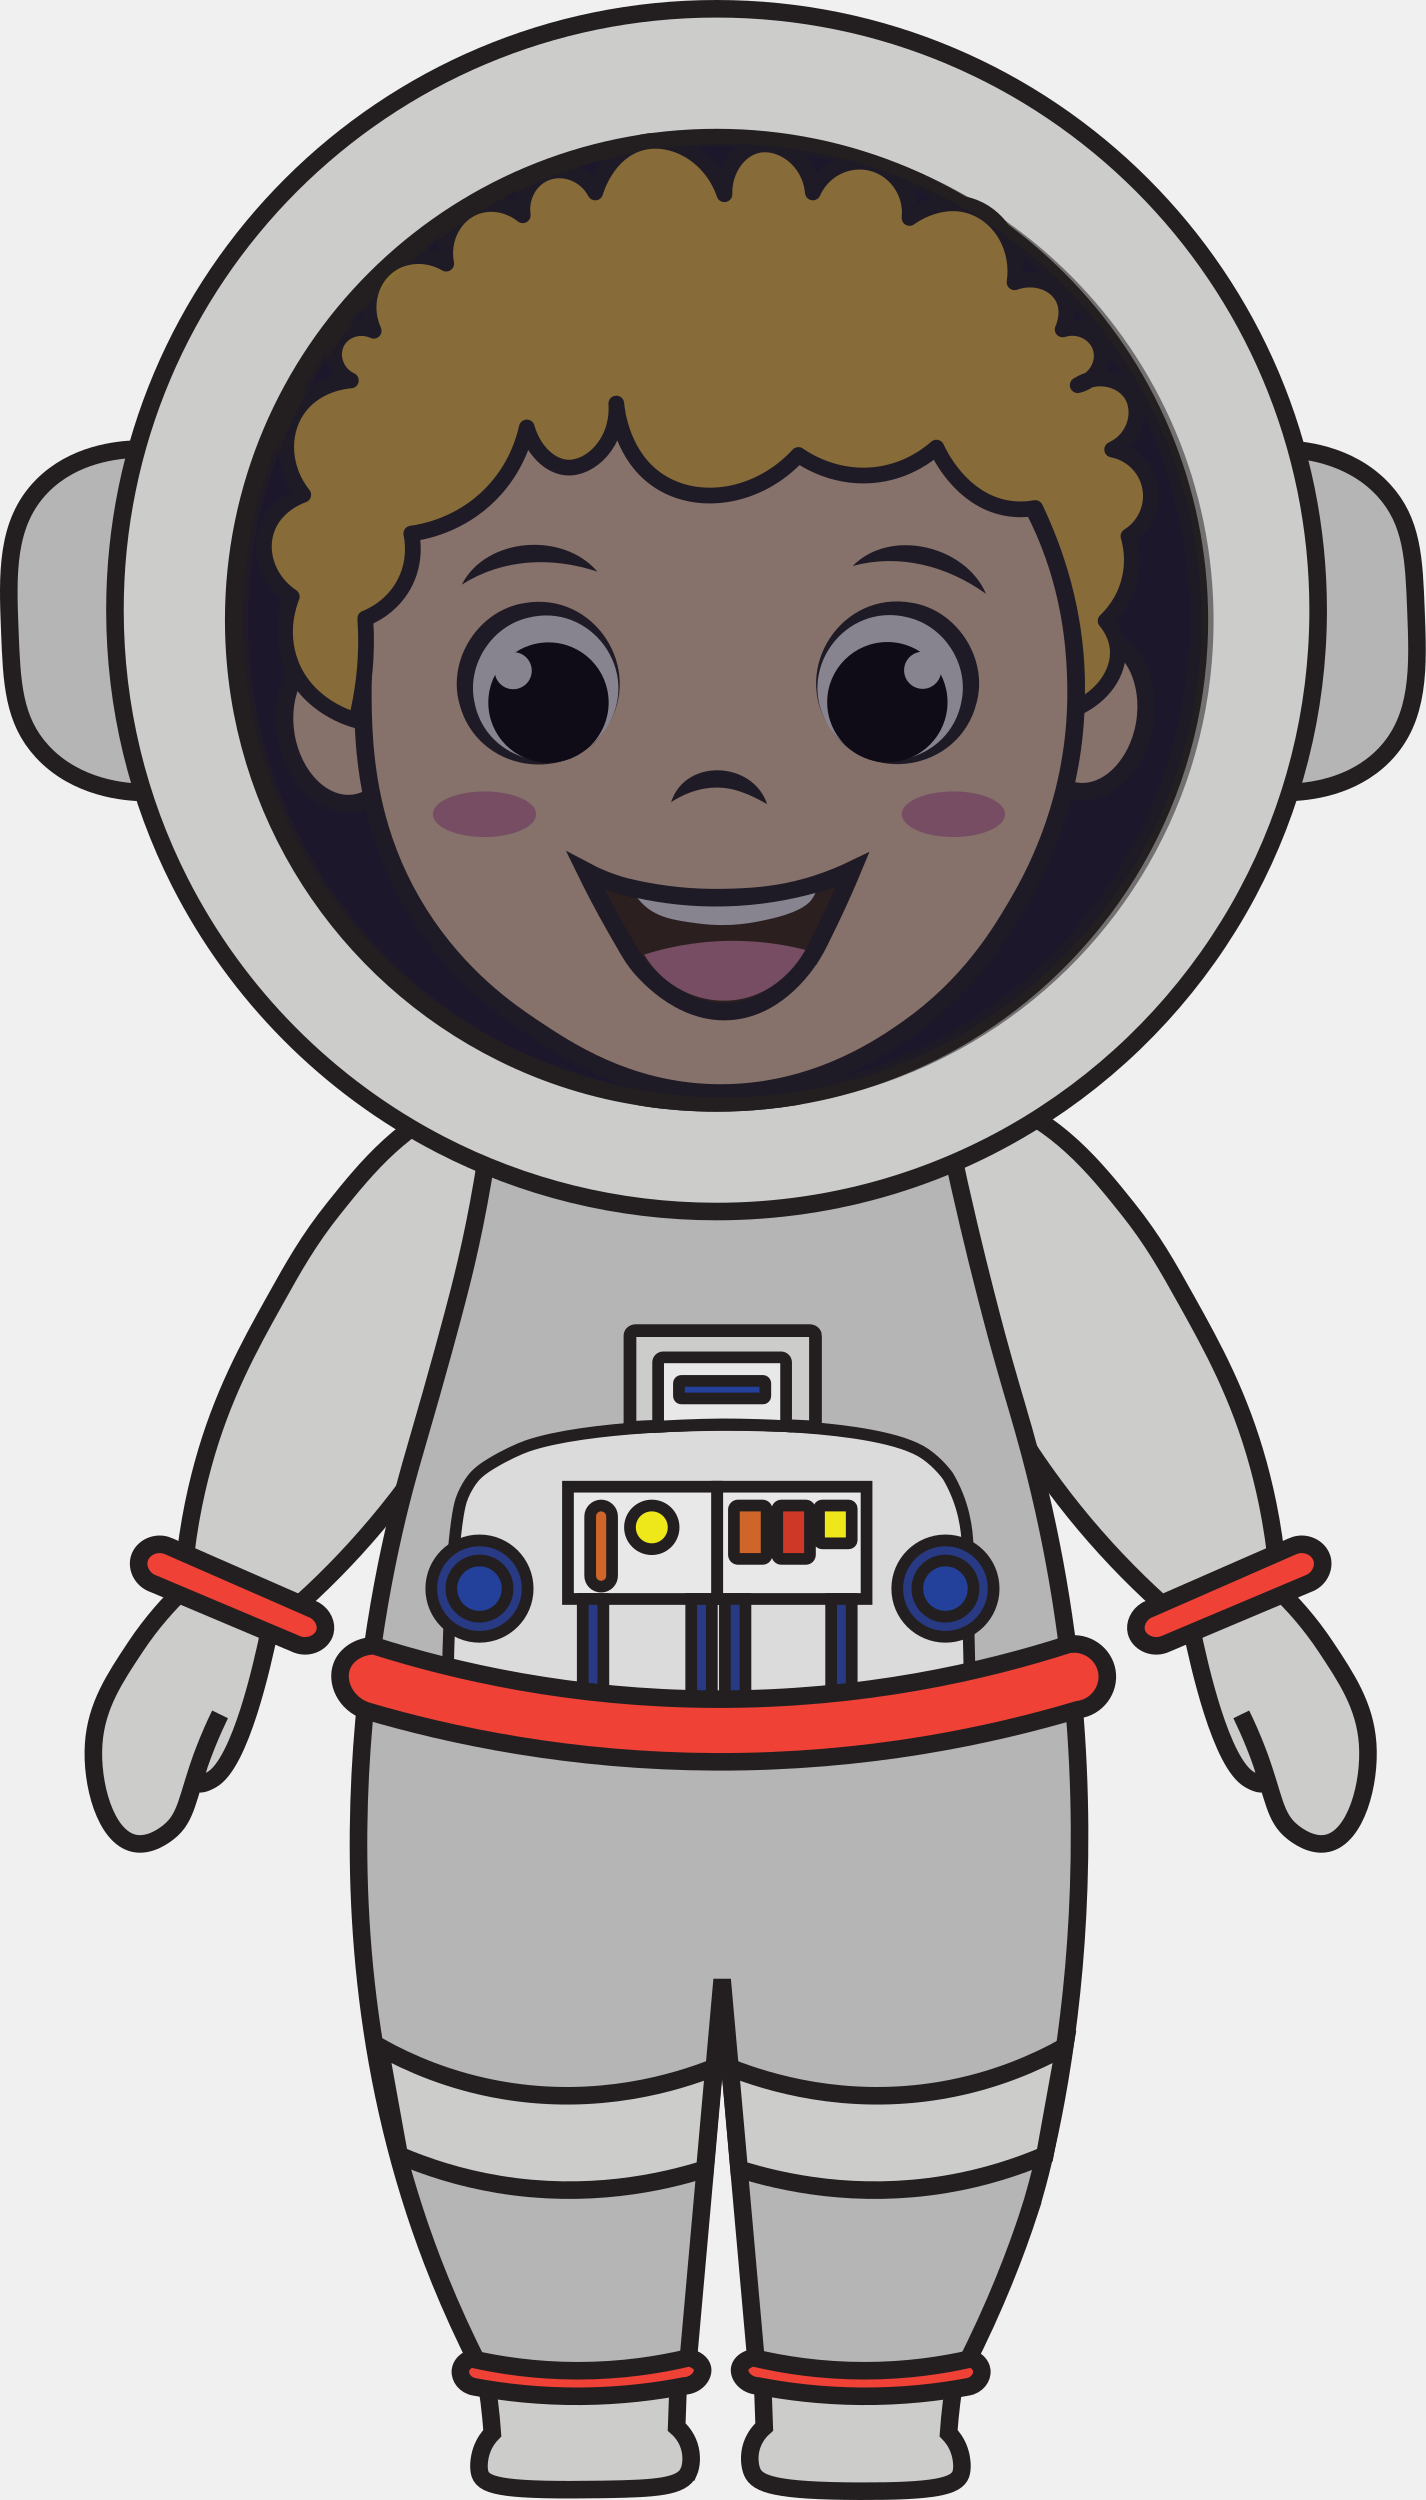
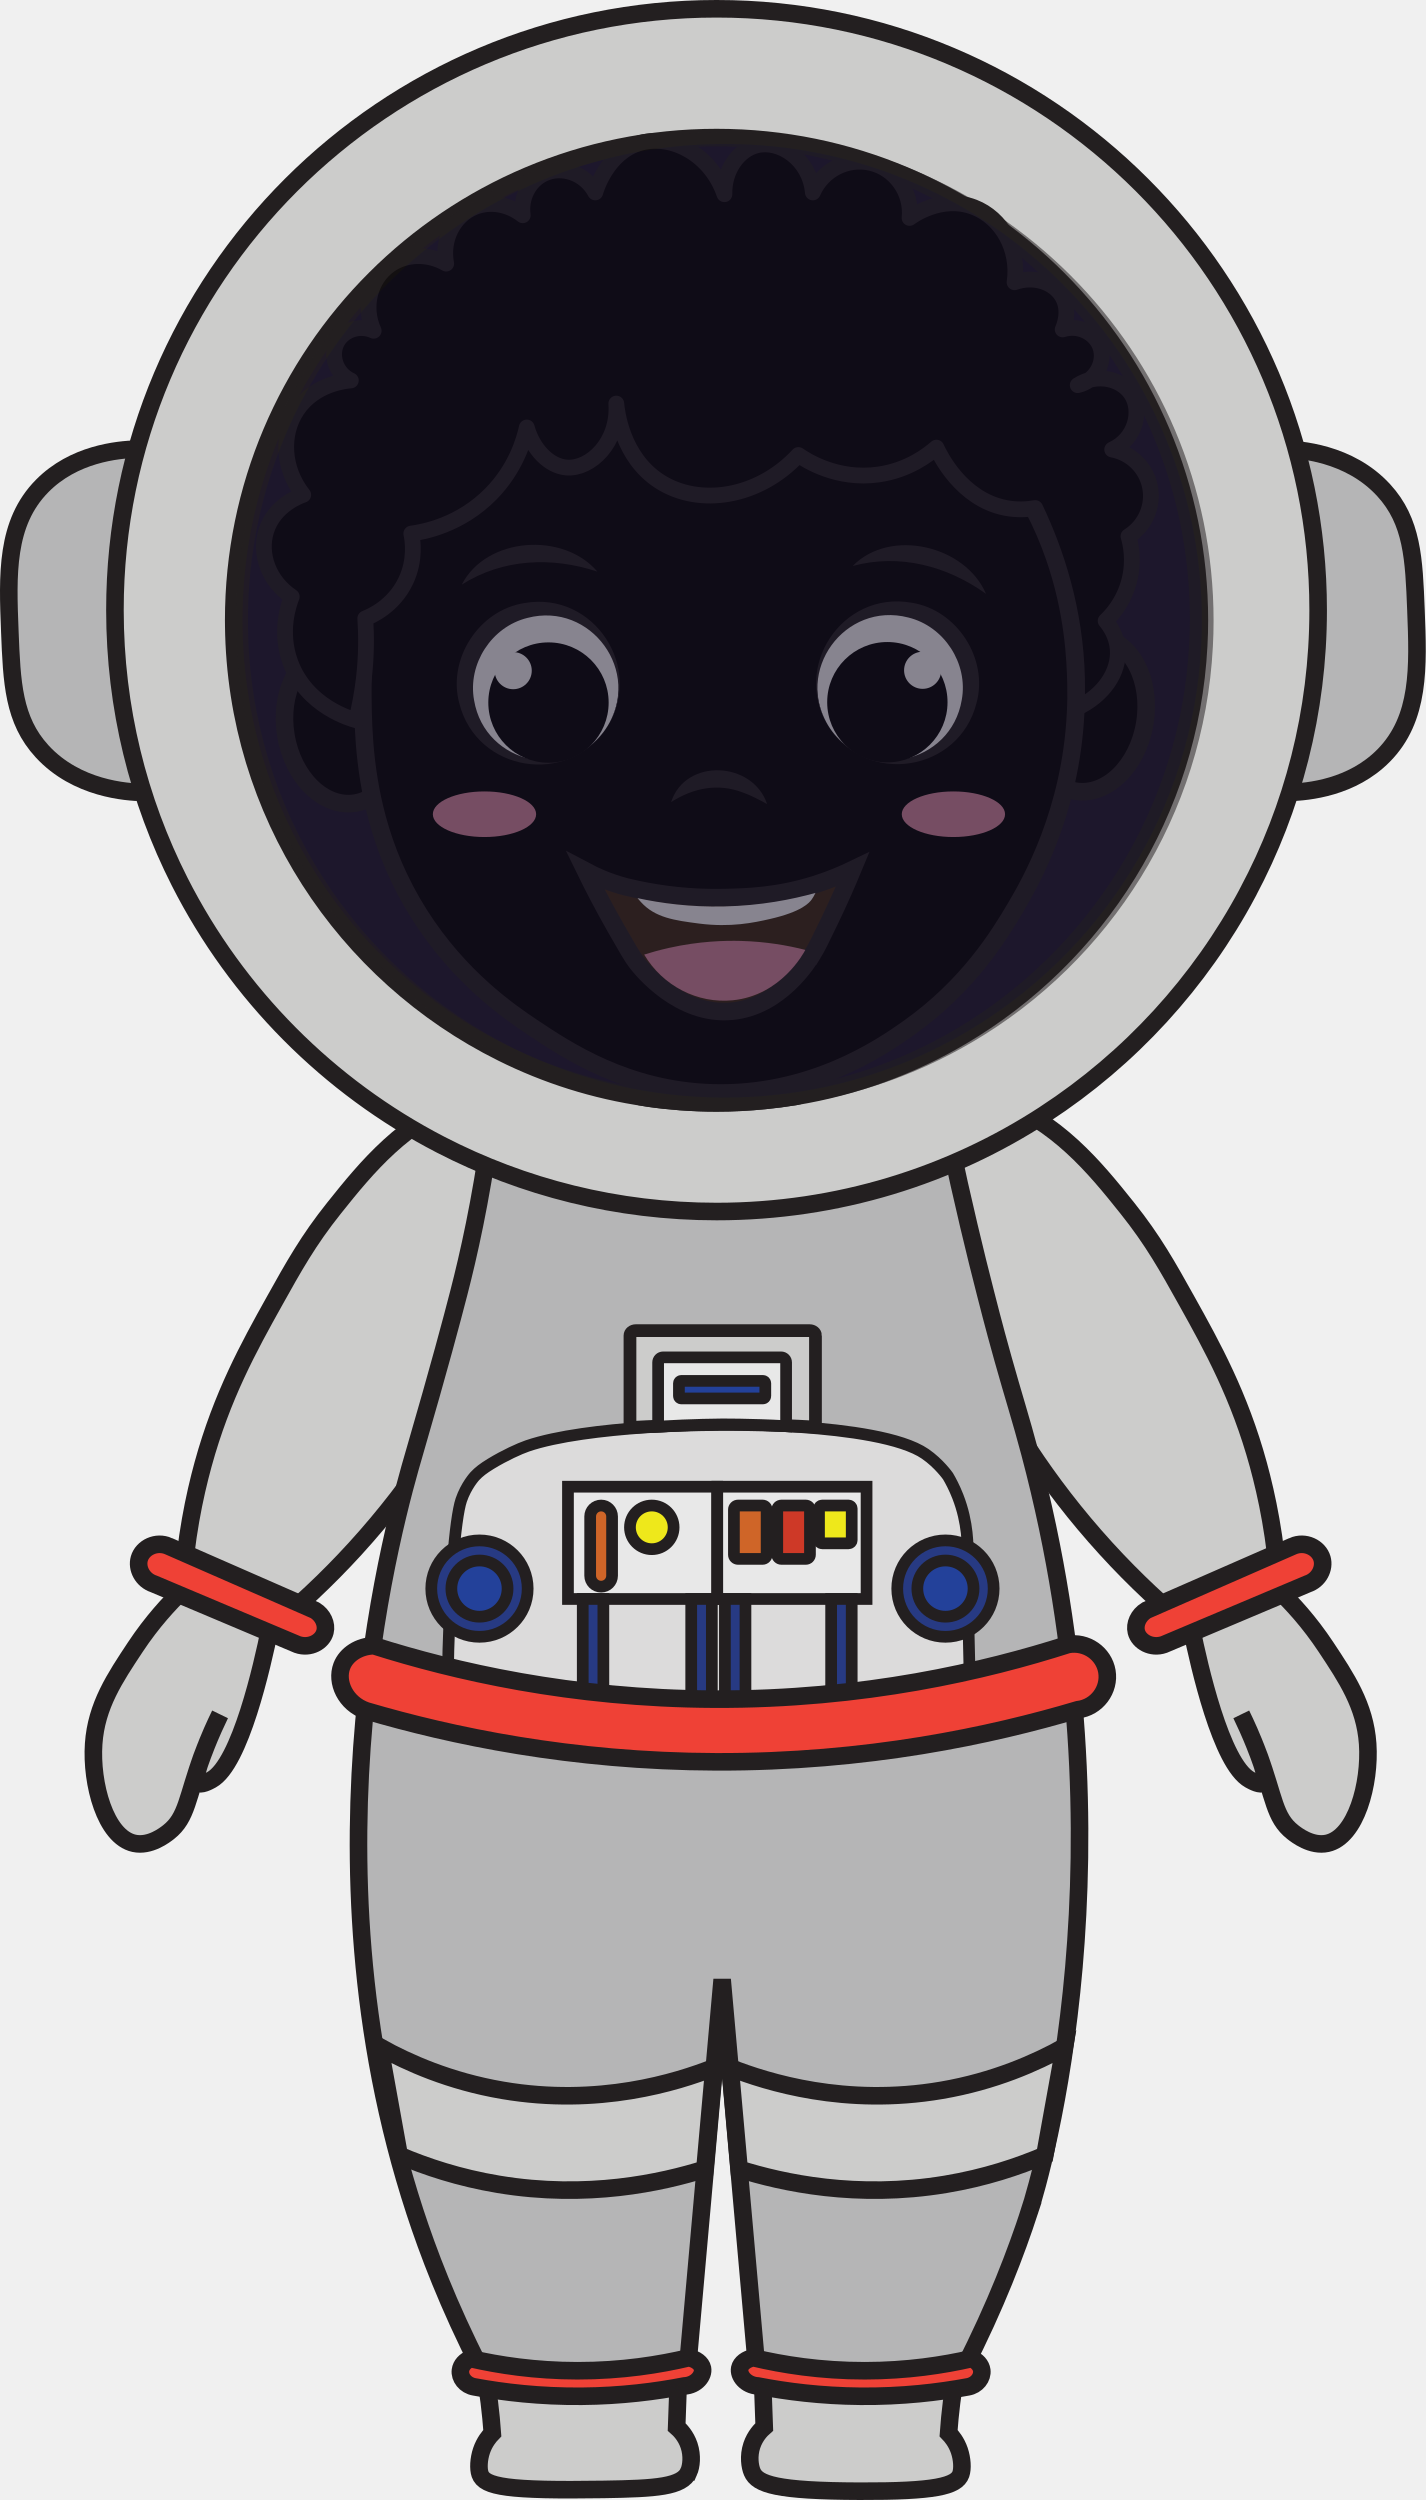
<svg xmlns="http://www.w3.org/2000/svg" id="Layer_2" data-name="Layer 2" viewBox="0 0 243.43 426.836">
  <defs>
    <style>
-       .cls-1 {
+       .astro-short-curly .cls-1 {
        fill: #fff;
      }

-       .cls-2 {
-         fill: #ffcb48;
+       .astro-short-curly .cls-2 {
+         fill: #hairColor;
        stroke-linecap: round;
        stroke-linejoin: round;
        stroke-width: 2.69px;
      }

-       .cls-2, .cls-3, .cls-4, .cls-5, .cls-6, .cls-7, .cls-8, .cls-9, .cls-10, .cls-11, .cls-12, .cls-13, .cls-14, .cls-15, .cls-16, .cls-17 {
+       .astro-short-curly .cls-2, .astro-short-curly .cls-3, .astro-short-curly .cls-4, .astro-short-curly .cls-5, .astro-short-curly .cls-6, .astro-short-curly .cls-7, .astro-short-curly .cls-8, .astro-short-curly .cls-9, .astro-short-curly .cls-10, .astro-short-curly .cls-11, .astro-short-curly .cls-12, .astro-short-curly .cls-13, .astro-short-curly .cls-14, .astro-short-curly .cls-15, .astro-short-curly .cls-16, .astro-short-curly .cls-17 {
        stroke: #231f20;
      }

-       .cls-3 {
+       .astro-short-curly .cls-3 {
        fill: #23419a;
      }

-       .cls-3, .cls-4, .cls-5, .cls-6, .cls-7, .cls-8, .cls-9, .cls-10, .cls-11, .cls-12, .cls-13, .cls-14, .cls-15, .cls-16, .cls-17 {
+       .astro-short-curly .cls-3, .astro-short-curly .cls-4, .astro-short-curly .cls-5, .astro-short-curly .cls-6, .astro-short-curly .cls-7, .astro-short-curly .cls-8, .astro-short-curly .cls-9, .astro-short-curly .cls-10, .astro-short-curly .cls-11, .astro-short-curly .cls-12, .astro-short-curly .cls-13, .astro-short-curly .cls-14, .astro-short-curly .cls-15, .astro-short-curly .cls-16, .astro-short-curly .cls-17 {
        stroke-miterlimit: 10;
      }

-       .cls-3, .cls-4, .cls-6, .cls-7, .cls-8, .cls-9, .cls-12, .cls-13, .cls-17 {
+       .astro-short-curly .cls-3, .astro-short-curly .cls-4, .astro-short-curly .cls-6, .astro-short-curly .cls-7, .astro-short-curly .cls-8, .astro-short-curly .cls-9, .astro-short-curly .cls-12, .astro-short-curly .cls-13, .astro-short-curly .cls-17 {
        stroke-width: 2px;
      }

-       .cls-4 {
+       .astro-short-curly .cls-4 {
        fill: #ce3927;
      }

-       .cls-5 {
-         fill: #fcd8b1;
+       .astro-short-curly .cls-5 {
+         fill: #skinColor;
      }

-       .cls-5, .cls-10, .cls-11, .cls-15, .cls-16 {
+       .astro-short-curly .cls-5, .astro-short-curly .cls-10, .astro-short-curly .cls-11, .astro-short-curly .cls-15, .astro-short-curly .cls-16 {
        stroke-width: 3px;
      }

-       .cls-6, .cls-17 {
+       .astro-short-curly .cls-6, .astro-short-curly .cls-17 {
        fill: #1d172c;
      }

-       .cls-7 {
+       .astro-short-curly .cls-7 {
        fill: #eee81b;
      }

-       .cls-8 {
+       .astro-short-curly .cls-8 {
        fill: #273a83;
      }

-       .cls-9 {
+       .astro-short-curly .cls-9 {
        fill: #e8e8e8;
      }

-       .cls-10 {
+       .astro-short-curly .cls-10 {
        fill: #3d2912;
      }

-       .cls-18 {
+       .astro-short-curly .cls-18 {
        fill: #db8aa1;
      }

-       .cls-11 {
+       .astro-short-curly .cls-11 {
        fill: #ef4136;
      }

-       .cls-12 {
+       .astro-short-curly .cls-12 {
        fill: #dcdbdb;
      }

-       .cls-13 {
+       .astro-short-curly .cls-13 {
        fill: #cf6528;
      }

-       .cls-14 {
+       .astro-short-curly .cls-14 {
        stroke-width: 2.176px;
      }

-       .cls-14, .cls-16 {
+       .astro-short-curly .cls-14, .astro-short-curly .cls-16 {
        fill: #cccccb;
      }

-       .cls-15 {
+       .astro-short-curly .cls-15 {
        fill: #b5b5b6;
      }

-       .cls-19 {
+       .astro-short-curly .cls-19 {
        fill: #231f20;
      }

-       .cls-17 {
+       .astro-short-curly .cls-17 {
        opacity: .53;
      }
    </style>
  </defs>
-   <g id="Layer_1-2" data-name="Layer 1">
+   <g class="astro-short-curly" id="Layer_1-2" data-name="Layer 1">
    <path class="cls-6" d="m204.15,105.672c0,1.46-.04,2.92-.12,4.36v.01c-1.48,28.43-17.38,53.04-40.52,66.67-10.01,5.91-21.37,9.75-33.51,10.95-2.72.28-5.49.42-8.28.42-2.09,0-4.16-.08-6.2-.23-10.88-.81-21.16-3.72-30.45-8.35-26.87-13.35-45.42-40.92-45.78-72.86v-.01c-.01-.32-.01-.64-.01-.96,0-45.51,36.91-82.4,82.44-82.4,45.52,0,82.43,36.89,82.43,82.4Z" />
    <path class="cls-16" d="m93.496,184.914c-3.214.042-8.191.459-13.758,2.541-10.745,4.019-17.085,11.767-22.701,18.803-4.398,5.51-6.857,9.923-10.235,15.986-4.266,7.655-8.918,16.053-12.136,27.805-1.472,5.376-3.013,12.694-3.54,21.541-2.179,2.097-5.149,5.284-8.026,9.631-3.465,5.236-6.662,9.98-7.108,16.51-.464,6.784,1.989,15.913,6.905,16.987,2.706.591,5.295-1.446,5.885-1.911,3.177-2.5,3.13-5.891,5.809-13.147,1.124-3.044,2.239-5.445,2.981-6.955-.645,1.331-1.533,3.254-2.477,5.63-1.988,5.003-1.752,5.79-1.421,6.064.595.492,1.981-.277,2.446-.535,4.912-2.725,8.681-19.662,9.911-25.624,2.122-1.732,4.564-3.831,7.195-6.302,2.45-2.301,4.939-4.808,7.427-7.535,10.414-11.414,17.335-22.876,21.929-32.194,3.214-7.474,6.477-16.896,8.62-28.032,1.353-7.029,2.022-13.515,2.293-19.261Z" />
    <path class="cls-16" d="m156.004,184.914c3.214.042,8.191.459,13.758,2.541,10.745,4.019,17.085,11.767,22.701,18.803,4.398,5.51,6.857,9.923,10.235,15.986,4.266,7.655,8.918,16.053,12.136,27.805,1.472,5.376,3.013,12.694,3.54,21.541,2.179,2.097,5.149,5.284,8.026,9.631,3.465,5.236,6.662,9.98,7.108,16.51.464,6.784-1.989,15.913-6.905,16.987-2.706.591-5.295-1.446-5.885-1.911-3.177-2.5-3.13-5.891-5.809-13.147-1.124-3.044-2.239-5.445-2.981-6.955.645,1.331,1.533,3.254,2.477,5.63,1.988,5.003,1.752,5.79,1.421,6.064-.595.492-1.981-.277-2.446-.535-4.912-2.725-8.681-19.662-9.911-25.624-2.122-1.732-4.564-3.831-7.195-6.302-2.45-2.301-4.939-4.808-7.427-7.535-10.414-11.414-17.335-22.876-21.929-32.194-3.214-7.474-6.477-16.896-8.62-28.032-1.353-7.029-2.022-13.515-2.293-19.261Z" />
    <path class="cls-11" d="m220.703,263.994c2.11-.936,4.464.233,5.008,2.112.485,1.677-.539,3.686-2.478,4.325-8.174,3.45-16.348,6.9-24.522,10.35-2.13.741-4.27-.468-4.701-2.178-.328-1.302.351-2.833,1.72-3.669,8.324-3.646,16.649-7.293,24.973-10.939Z" />
    <path class="cls-15" d="m220.031,135.3c3.401-.097,10.82-.839,16.201-6.296,6.245-6.332,5.901-15.114,5.52-24.829-.343-8.746-.594-15.137-5.52-20.493-5.904-6.42-14.475-6.95-17.173-7.008.324,19.542.648,39.084.971,58.626Z" />
    <path class="cls-15" d="m23.399,76.674c-3.401.097-10.82.839-16.201,6.296-6.245,6.332-5.901,15.114-5.52,24.829.343,8.746.594,15.137,5.52,20.493,5.904,6.42,14.475,6.95,17.173,7.008-.324-19.542-.648-39.084-.971-58.626Z" />
    <path class="cls-15" d="m175.755,377.576c-2.18,6.67-5.68,16.02-11.23,26.83-3.96,1.49-10.53,3.4-18.81,3.21-7.1-.16-12.8-1.81-16.51-3.21-1.97-22.14-3.94-44.29-5.91-66.43-1.98,22.14-3.95,44.29-5.92,66.43-3.71,1.4-9.41,3.05-16.51,3.21-8.28.19-14.85-1.72-18.81-3.21-5.55-10.81-9.05-20.16-11.23-26.83-19.961-61.074-3.149-118.971-.1-129.45,4.404-15.133,6.411-22.755,7.6-27.35,1.674-6.469,3.754-15.714,5.367-27.459,26.12.308,52.24.617,78.36.925,2.341,11.063,4.522,20.008,6.202,26.534.235.911,1.34,5.331,2.993,11.226,1.822,6.497,3.044,10.233,4.607,16.124,18.01,67.871,2.013,122.985-.1,129.45Z" />
    <path class="cls-16" d="m122.343,1.5C65.614,1.5,19.624,47.47,19.624,104.17c0,16.69,3.99,32.45,11.06,46.39,9.76,19.23,25.4,34.98,44.55,44.88,14.11,7.29,30.13,11.41,47.11,11.41,20.67,0,39.92-6.11,56.03-16.61l.01-.01c14.52-9.47,26.49-22.51,34.67-37.87v-.01c7.66-14.37,12-30.77,12-48.18C225.054,47.47,179.064,1.5,122.343,1.5Zm82.31,108.75v.01c-1.48,28.43-17.38,53.04-40.52,66.67-8.58,5.06-18.14,8.6-28.34,10.27-.04.01-.07.01-.11.02-1.67.27-3.36.49-5.06.66-2.72.28-5.49.42-8.28.42-2.09,0-4.16-.08-6.2-.23-1.82-.14-3.63-.33-5.41-.59-.17-.02-.33-.05-.5-.08-8.71-1.26-16.96-3.9-24.54-7.68-26.87-13.35-45.42-40.92-45.78-72.86v-.01c-.01-.32-.01-.64-.01-.96,0-45.51,36.91-82.4,82.44-82.4,45.52,0,82.43,36.89,82.43,82.4,0,1.46-.04,2.92-.12,4.36Z" />
    <path class="cls-5" d="m137.024,182.48c-.44,1.35-.88,2.93-1.23,4.72-.04.01-.07.01-.11.02-1.67.27-3.36.49-5.06.66-2.72.28-5.49.42-8.28.42-2.09,0-4.16-.08-6.2-.23-1.82-.14-3.63-.33-5.41-.59-.17-.02-.33-.05-.5-.08-.43-2.14-1.07-3.91-1.65-5.22,9.48.1,18.96.2,28.44.3Z" />
    <ellipse class="cls-5" cx="185.778" cy="121.924" rx="13.336" ry="9.805" transform="translate(35.09118 285.24) rotate(-80.57965)" />
    <ellipse class="cls-5" cx="58.486" cy="123.954" rx="9.805" ry="13.336" transform="translate(-19.49954 11.24434) rotate(-9.42035)" />
    <path class="cls-5" d="m183.643,121.733c-.82,16.94-7.71,28.92-10.25,33.21-2.78,4.7-8.01,13.33-18.34,20.64-4.6,3.25-16.63,11.52-33.48,11.01-14.6-.45-24.75-7.24-30.73-11.24-3.85-2.58-12.41-8.43-19.26-19.26-3.5-5.54-5.74-11.07-7.16-16.32-2.46-9.08-2.5-17.28-2.47-23.12.02-3.24.03-6.68.24-10.24.57-9.41,2.5-19.68,9.39-29.43,16.48-23.31,46.93-23.38,49.98-23.34,2.62.03,31.43.89,49.54,24.72,4.21,5.55,7.01,11.23,8.86,16.53,3.35,9.54,3.65,17.81,3.75,21.76.04,1.74.02,3.44-.07,5.08Z" />
    <path class="cls-19" d="m114.578,136.946c2.467-7.609,13.986-6.982,16.395.344-1.486-.832-2.82-1.519-4.185-1.997-4.234-1.605-8.38-.783-12.21,1.653h0Z" />
    <path class="cls-19" d="m78.841,99.813c4.179-8.166,17.35-9.05,23.147-2.22-7.759-2.569-16.145-2.229-23.147,2.22h0Z" />
    <path class="cls-19" d="m145.583,96.634c6.416-6.556,19.255-3.489,22.762,4.754-6.646-4.758-14.755-6.923-22.762-4.754h0Z" />
    <g>
      <circle class="cls-1" cx="92.535" cy="117.083" r="13.142" />
      <path class="cls-19" d="m103.563,124.231c-6.48,10.055-22.166,7.64-25.14-4.135-2.071-7.564,3.343-15.934,11.097-17.13,11.967-2.103,20.578,11.246,14.042,21.265h0Zm0,0c6.139-9.537-2.657-21.553-13.502-18.735-6.123,1.497-10.254,7.859-9.119,14.062,1.852,11.059,16.425,14.172,22.622,4.672h0Z" />
    </g>
    <circle cx="93.644" cy="119.952" r="10.273" />
    <circle class="cls-1" cx="87.621" cy="114.504" r="3.169" />
    <path class="cls-10" d="m138.798,162.811c-.797,1.29-5.579,9.034-13.8,9.833-9.018.876-15.494-7.254-16.31-8.311-.766-.992-1.684-2.602-3.521-5.821-2.304-4.039-4.036-7.448-5.175-9.779,1.531.815,3.851,1.891,6.847,2.677.363.095,1.046.254,2.009.457,4.01.849,9.02,1.512,14.78,1.385,3.966-.087,9.187-.227,15.6-2.253,2.671-.844,4.824-1.785,6.331-2.513-.866,2.085-2.18,5.133-3.933,8.765-1.449,3-2.173,4.501-2.827,5.561Z" />
    <path class="cls-18" d="m137.498,162.181c-.267.522-4.134,7.764-12.382,8.599-6.022.61-11.946-2.442-15.134-7.796,1.038-.331,2.488-.754,4.242-1.146,5.179-1.158,9.55-1.265,12.304-1.189,4.262.118,7.97.768,10.97,1.533Z" />
    <path class="cls-1" d="m139.228,152.452c-.19.4-.4.78-.63,1.1-.38.53-1.62,2.1-7.18,3.36-2.67.61-6.66,1.47-12.08.77-4.11-.54-7.47-.97-9.92-3.68-.15-.17-.35-.39-.57-.66,4.01.87,9.02,1.55,14.78,1.42,6.25-.14,11.55-1.18,15.6-2.31Z" />
    <g>
      <circle class="cls-1" cx="152.613" cy="117.019" r="13.142" />
      <path class="cls-19" d="m141.584,124.167c6.197,9.5,20.772,6.386,22.622-4.673,1.135-6.203-2.996-12.566-9.119-14.062-10.848-2.817-19.641,9.198-13.502,18.735h0Zm0,0c-6.535-10.021,2.074-23.369,14.043-21.265,7.753,1.197,13.17,9.566,11.097,17.131-2.973,11.774-18.662,14.191-25.14,4.135h0Z" />
    </g>
    <circle cx="151.503" cy="119.889" r="10.273" />
    <circle class="cls-1" cx="157.526" cy="114.441" r="3.169" />
    <ellipse class="cls-18" cx="82.718" cy="139.017" rx="8.817" ry="3.893" />
    <ellipse class="cls-18" cx="162.781" cy="139.017" rx="8.817" ry="3.893" />
    <path class="cls-2" d="m183.815,120.904c.084-1.639.112-3.334.07-5.08-.279-11.642-3.537-21.519-7.135-29.084-1.448.255-3.173.341-5.048-.02-7.638-1.47-11.285-9.12-11.824-10.297-1.368,1.203-4.762,3.854-9.86,4.586-7.132,1.024-12.442-2.45-13.704-3.326-6.774,7.329-16.95,8.862-23.7,4.51-6.471-4.173-7.29-12.141-7.39-13.29.459,6.643-4.44,11.251-8.51,10.92-2.917-.237-5.714-3.037-6.773-6.839-.469,2.124-1.844,6.976-6.103,11.324-5.285,5.395-11.583,6.515-13.617,6.791.232,1.113.772,4.425-.917,8.026-2.08,4.435-6.04,6.105-6.94,6.459.199,2.91.208,6.374-.24,10.24-.306,2.646-.776,5.04-1.304,7.148-.726-.184-8.45-2.288-11.236-9.86-1.951-5.303-.266-9.988.229-11.236-3.89-2.607-5.616-7.245-4.357-11.236,1.398-4.43,5.822-5.991,6.317-6.157-3.489-4.399-3.848-10.301-1.043-14.48,3.051-4.546,8.466-4.997,9.172-5.045-2.619-1.219-3.58-4.387-2.293-6.65,1.151-2.023,3.864-2.912,6.191-1.834-1.878-4.114-.618-8.866,2.752-11.236,2.749-1.933,6.536-2.022,9.631-.229-.805-4.173,1.323-8.204,4.815-9.631,2.675-1.093,5.844-.533,8.255,1.376-.425-3.032,1.12-5.936,3.669-7.108,3.037-1.397,6.963-.087,8.713,3.21.077-.286,1.986-6.922,7.796-8.484,5.404-1.453,11.95,2.085,14.253,8.791-.095-4.101,2.384-7.547,5.467-8.332,3.978-1.014,9.114,2.365,9.631,8.026,1.685-3.847,5.87-5.956,9.86-5.045,4.192.958,7.1,5.005,6.65,9.401.279-.214,5.402-4.01,11.006-1.834,4.746,1.842,7.751,7.157,6.922,12.814,3.359-1.2,6.834.037,8.212,2.549,1.346,2.454.159,5.155,0,5.503,2.722-.882,5.577.577,6.42,2.981.925,2.637-.77,5.842-3.848,6.537,3.253-2.096,7.386-1.144,9.122,1.488,1.933,2.931.729,7.696-3.238,9.501,3.237.609,5.794,3.117,6.448,6.32.673,3.293-.793,6.692-3.669,8.484.365,1.246,1.019,4.103.141,7.563-.94,3.704-3.101,5.994-4.039,6.883.79.954,1.888,2.615,2.064,4.815.315,3.945-2.466,7.993-7.019,10.085Z" />
    <path class="cls-17" d="m206.2,105.982c0,1.46-.04,2.92-.12,4.36v.01c-1.48,28.43-17.38,53.04-40.52,66.67-10.01,5.91-21.37,9.75-33.51,10.95-2.72.28-5.49.42-8.28.42-2.09,0-4.16-.08-6.2-.23-10.88-.81-21.16-3.72-30.45-8.35-26.87-13.35-45.42-40.92-45.78-72.86v-.01c-.01-.32-.01-.64-.01-.96,0-45.51,36.91-82.4,82.44-82.4,45.52,0,82.43,36.89,82.43,82.4Z" />
    <path class="cls-16" d="m117.589,422.048c-1.141,2.538-5.469,2.838-14.522,2.981-16.389.258-20.348-.443-21.101-2.598-.321-.917-.238-2.595.252-4.032.501-1.47,1.33-2.457,1.838-2.978-.12-1.689-.289-3.457-.517-5.296-.236-1.898-.516-3.707-.824-5.421,2.107.57,4.817,1.198,8.009,1.676.611.091,4.078.602,7.573.721,6.873.234,13.239-1.069,17.574-2.25-.115,3.172-.229,6.344-.344,9.516.539.471,1.571,1.504,2.122,3.155.587,1.76.375,3.562-.059,4.526Z" />
    <path class="cls-16" d="m128.42,422.048c.907,2.13,4.161,3.241,18.367,3.287,12.817.042,16.528-.841,17.257-2.904.329-.93.234-2.607-.252-4.032-.501-1.47-1.33-2.457-1.838-2.978.12-1.689.289-3.457.517-5.296.236-1.898.516-3.707.824-5.421-2.107.57-4.817,1.198-8.009,1.676-.611.091-4.078.602-7.573.721-6.873.234-13.239-1.069-17.574-2.25.115,3.172.229,6.344.344,9.516-.539.471-1.571,1.504-2.122,3.155-.607,1.818-.325,3.625.059,4.526Z" />
    <path class="cls-12" d="m165.597,288.34c-10.377,2.803-24.045,5.422-40.181,5.728-20.301.385-37.142-3.028-48.98-6.42.22-16.41,1.28-28.49,2.31-31.53.84-2.48,2.32-4.08,2.32-4.08.71-.76,1.46-1.33,2.73-2.11,2.43-1.48,4.9-2.59,6.22-3.05,5.1-1.75,13.1-2.67,19.94-3.15.82-.06,1.63-.11,2.41-.15,6.01-.36,10.62-.38,10.62-.38,0,0,4.95-.05,11.23.3.79.04,1.6.09,2.43.15,8,.56,17.3,1.81,21.32,4.58,2.38,1.64,3.89,3.81,3.89,3.81.46.785,1.097,1.971,1.685,3.481,1.758,4.521,1.69,8.399,1.674,10.376-.044,5.324.159,12.893.383,22.445Z" />
    <rect class="cls-9" x="96.972" y="253.832" width="25.49" height="19.17" />
    <rect class="cls-9" x="122.462" y="253.832" width="25.49" height="19.17" />
    <polyline class="cls-8" points="102.495 293.028 103.015 293.028 103.015 272.998 99.495 272.998 99.495 292.638" />
    <polyline class="cls-8" points="118.015 294.098 118.015 272.998 121.535 272.998 121.535 294.128" />
    <polyline class="cls-8" points="123.765 294.098 123.765 272.998 127.275 272.998 127.275 293.998" />
    <polyline class="cls-8" points="141.905 292.718 141.905 272.998 145.415 272.998 145.415 292.208" />
    <rect class="cls-13" x="125.306" y="257.045" width="5.583" height="9.111" rx=".698" ry=".698" />
    <rect class="cls-4" x="132.705" y="257.045" width="5.583" height="9.111" rx=".711" ry=".711" />
    <rect class="cls-7" x="139.833" y="257.045" width="5.583" height="6.452" rx=".531" ry=".531" />
    <circle class="cls-7" cx="111.283" cy="260.771" r="3.726" />
    <rect class="cls-13" x="100.763" y="257.045" width="3.739" height="13.851" rx="1.87" ry="1.87" />
    <circle class="cls-8" cx="81.862" cy="271.23" r="8.229" />
    <circle class="cls-3" cx="81.862" cy="271.23" r="4.799" />
    <circle class="cls-8" cx="161.42" cy="271.23" r="8.229" />
    <circle class="cls-3" cx="161.42" cy="271.23" r="4.799" />
    <path class="cls-14" d="m139.229,228.028v15.48c0,.05,0,.1-.024.14-.983-.06-1.942-.11-2.877-.15-7.435-.35-13.296-.3-13.296-.3,0,0-5.458.02-12.574.38-.924.04-1.883.09-2.853.15-.035-.07-.047-.14-.047-.22v-15.48c0-.47.45-.84.995-.84h29.682c.545,0,.995.37.995.84Z" />
    <path class="cls-9" d="m134.215,232.618v10.88c-6.28-.35-11.23-.3-11.23-.3,0,0-4.61.02-10.62.38v-10.96c0-.48.38-.87.86-.87h20.13c.48,0,.86.39.86.87Z" />
    <rect class="cls-3" x="115.917" y="235.768" width="14.746" height="2.994" rx=".408" ry=".408" />
    <path class="cls-11" d="m63.824,280.983c-2.504.065-4.694,1.461-5.464,3.466-1.051,2.736.614,6.413,4.174,7.648,14.444,4.251,34.936,8.627,59.724,8.709,25.789.085,47.027-4.509,61.771-8.898,3.225-.38,5.483-3.42,4.956-6.542-.516-3.054-3.528-5.171-6.65-4.586-13.953,4.476-34.794,9.431-60.382,9.325-24.465-.101-44.474-4.792-58.128-9.122Z" />
    <path class="cls-11" d="m80.373,402.705c-.945.334-1.642,1.104-1.758,1.987-.161,1.233.827,2.568,2.37,2.828,5.022.93,11.229,1.666,18.344,1.605,6.756-.058,12.669-.82,17.503-1.758,2.111-.118,3.355-1.805,3.105-3.019-.179-.868-1.142-1.602-2.341-1.796-4.933,1.17-11.412,2.225-19.032,2.217-7.23-.008-13.412-.971-18.191-2.064Z" />
    <path class="cls-11" d="m165.862,402.705c.945.334,1.642,1.104,1.758,1.987.161,1.233-.827,2.568-2.37,2.828-5.022.93-11.229,1.666-18.344,1.605-6.756-.058-12.669-.82-17.503-1.758-2.111-.118-3.355-1.805-3.105-3.019.179-.868,1.142-1.602,2.341-1.796,4.933,1.17,11.412,2.225,19.032,2.217,7.23-.008,13.412-.971,18.191-2.064Z" />
    <path class="cls-16" d="m64.819,349.481c4.845,2.69,11.952,5.863,20.981,7.408,16.428,2.81,29.761-1.388,36.092-3.876-.515,5.776-1.03,11.552-1.545,17.328-7.393,2.318-20.052,5.123-35.235,2.599-6.714-1.116-12.412-3.023-16.952-4.961-1.114-6.166-2.227-12.332-3.341-18.498Z" />
    <path class="cls-16" d="m181.727,349.481c-4.845,2.69-11.952,5.863-20.981,7.408-16.428,2.81-29.761-1.388-36.092-3.876.515,5.776,1.03,11.552,1.545,17.328,7.393,2.318,20.052,5.123,35.235,2.599,6.714-1.116,12.412-3.023,16.952-4.961,1.114-6.166,2.227-12.332,3.341-18.498Z" />
    <path class="cls-11" d="m28.797,263.994c-2.11-.936-4.464.233-5.008,2.112-.485,1.677.539,3.686,2.478,4.325,8.174,3.45,16.348,6.9,24.522,10.35,2.13.741,4.27-.468,4.701-2.178.328-1.302-.351-2.833-1.72-3.669-8.324-3.646-16.649-7.293-24.973-10.939Z" />
  </g>
</svg>
